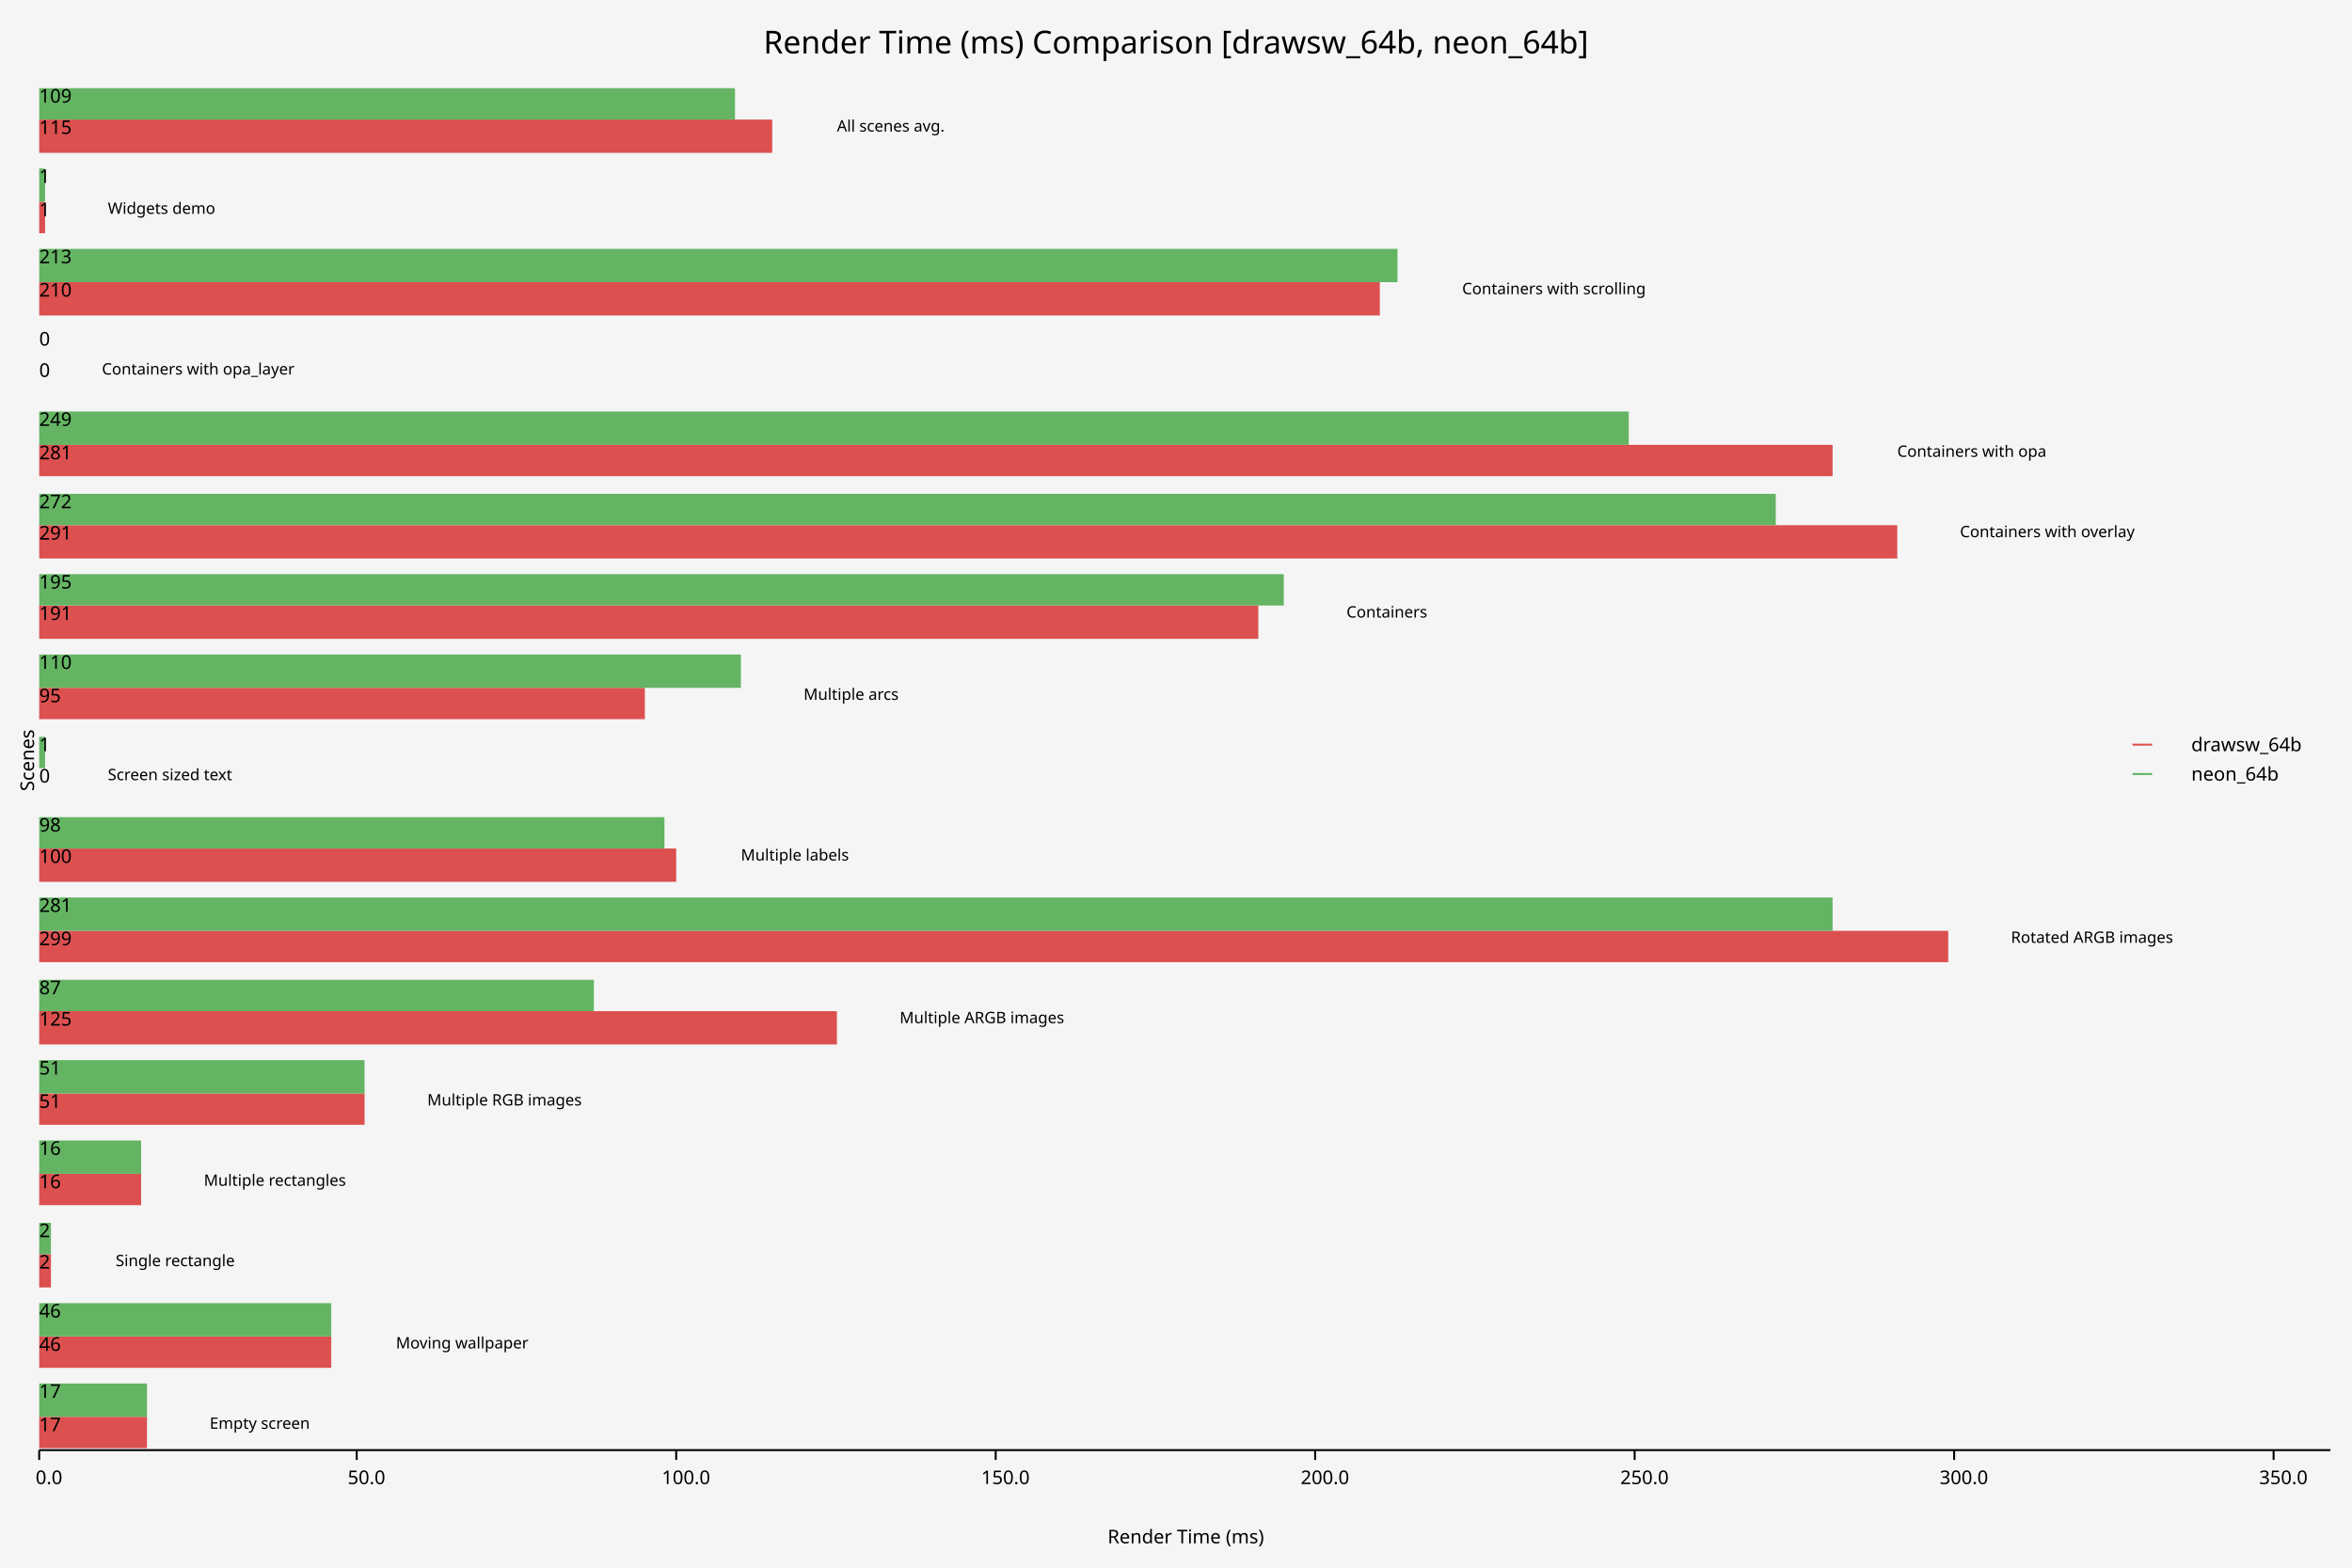
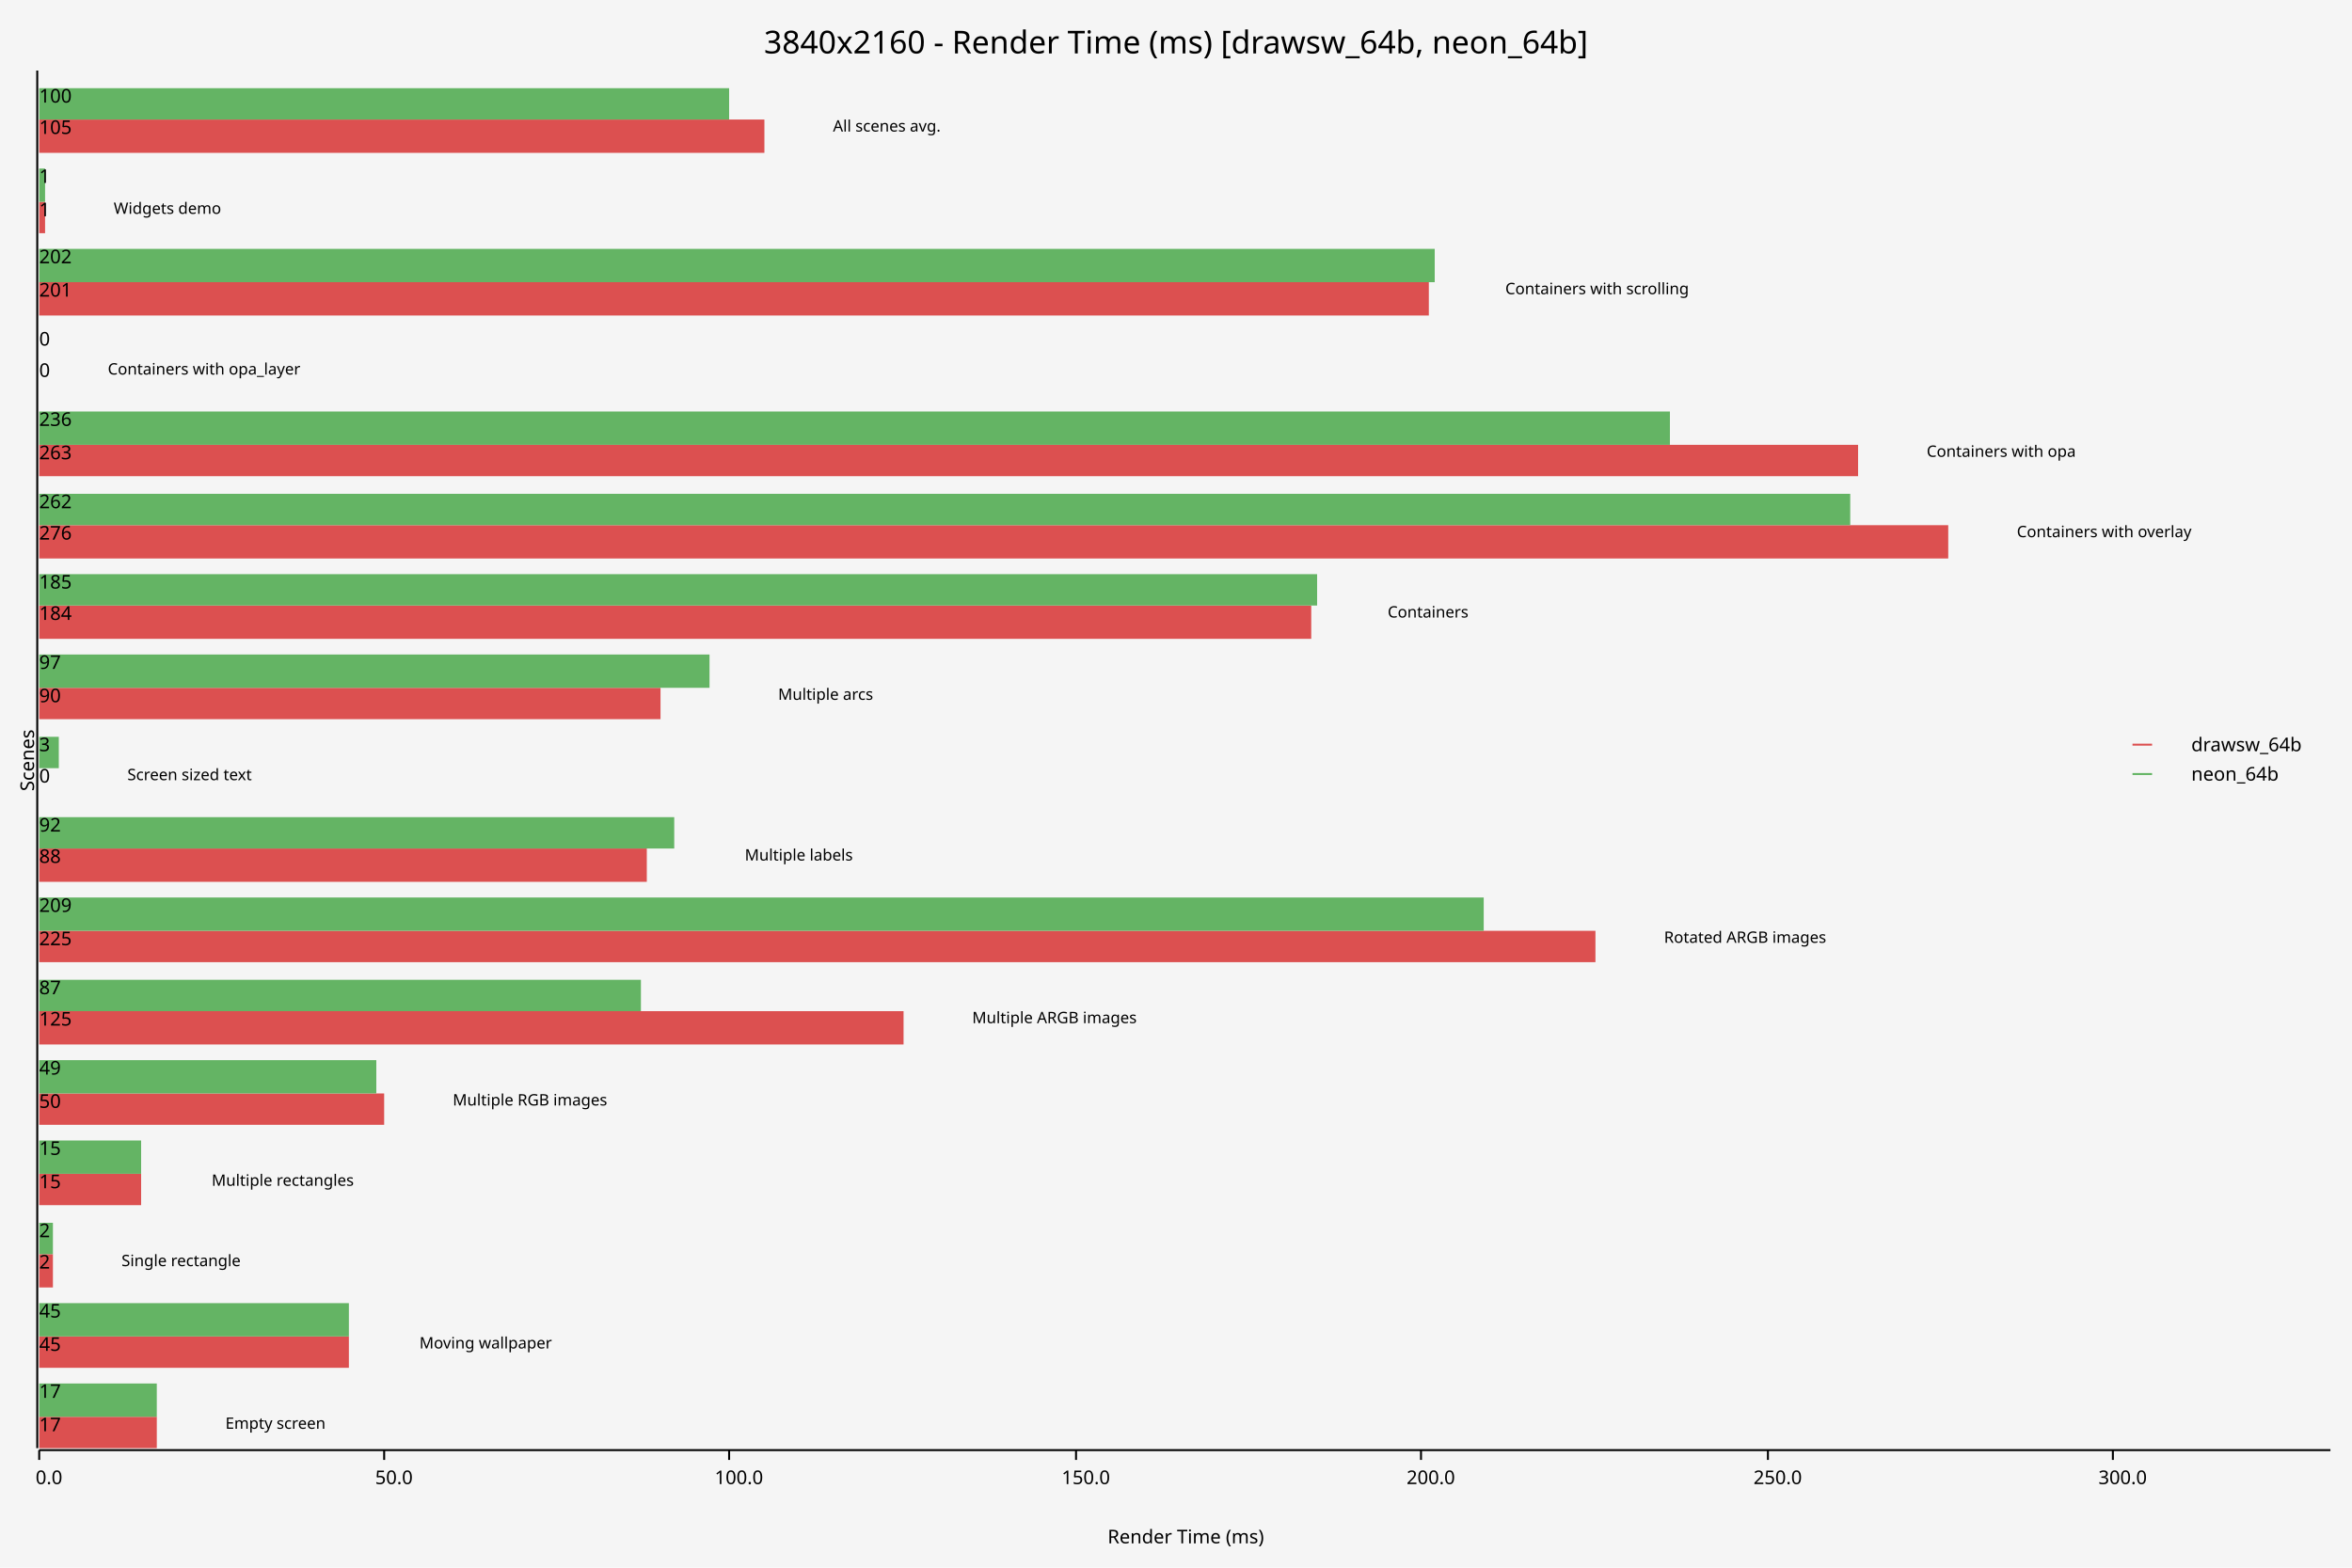
<svg xmlns="http://www.w3.org/2000/svg" width="1200" height="800" viewBox="0 0 1200 800">
  <rect x="0" y="0" width="1200" height="800" opacity="1" fill="#F5F5F5" stroke="none" />
  <text x="600" y="15" dy="0.76em" text-anchor="middle" font-family="sans-serif" font-size="16.129" opacity="1" fill="#000000">
- Render Time (ms) Comparison [drawsw_64b, neon_64b]
+ 3840x2160 - Render Time (ms) [drawsw_64b, neon_64b]
</text>
  <text x="10" y="388" dy="0.76em" text-anchor="middle" font-family="sans-serif" font-size="9.677" opacity="1" fill="#000000" transform="rotate(270, 10, 388)">
Scenes
</text>
  <text x="605" y="790" dy="-0.5ex" text-anchor="middle" font-family="sans-serif" font-size="9.677" opacity="1" fill="#000000">
Render Time (ms)
</text>
+   <polyline fill="none" opacity="1" stroke="#000000" stroke-width="1" points="19,36 19,739 " />
  <polyline fill="none" opacity="1" stroke="#000000" stroke-width="1" points="20,740 1189,740 " />
  <text x="25" y="750" dy="0.76em" text-anchor="middle" font-family="sans-serif" font-size="9.677" opacity="1" fill="#000000">
0.0
</text>
  <polyline fill="none" opacity="1" stroke="#000000" stroke-width="1" points="20,740 20,745 " />
-   <text x="187" y="750" dy="0.76em" text-anchor="middle" font-family="sans-serif" font-size="9.677" opacity="1" fill="#000000">
+   <text x="201" y="750" dy="0.76em" text-anchor="middle" font-family="sans-serif" font-size="9.677" opacity="1" fill="#000000">
50.0
</text>
-   <polyline fill="none" opacity="1" stroke="#000000" stroke-width="1" points="182,740 182,745 " />
-   <text x="350" y="750" dy="0.76em" text-anchor="middle" font-family="sans-serif" font-size="9.677" opacity="1" fill="#000000">
+   <polyline fill="none" opacity="1" stroke="#000000" stroke-width="1" points="196,740 196,745 " />
+   <text x="377" y="750" dy="0.76em" text-anchor="middle" font-family="sans-serif" font-size="9.677" opacity="1" fill="#000000">
100.0
</text>
-   <polyline fill="none" opacity="1" stroke="#000000" stroke-width="1" points="345,740 345,745 " />
-   <text x="513" y="750" dy="0.76em" text-anchor="middle" font-family="sans-serif" font-size="9.677" opacity="1" fill="#000000">
+   <polyline fill="none" opacity="1" stroke="#000000" stroke-width="1" points="372,740 372,745 " />
+   <text x="554" y="750" dy="0.76em" text-anchor="middle" font-family="sans-serif" font-size="9.677" opacity="1" fill="#000000">
150.0
</text>
-   <polyline fill="none" opacity="1" stroke="#000000" stroke-width="1" points="508,740 508,745 " />
-   <text x="676" y="750" dy="0.76em" text-anchor="middle" font-family="sans-serif" font-size="9.677" opacity="1" fill="#000000">
+   <polyline fill="none" opacity="1" stroke="#000000" stroke-width="1" points="549,740 549,745 " />
+   <text x="730" y="750" dy="0.76em" text-anchor="middle" font-family="sans-serif" font-size="9.677" opacity="1" fill="#000000">
200.0
</text>
-   <polyline fill="none" opacity="1" stroke="#000000" stroke-width="1" points="671,740 671,745 " />
-   <text x="839" y="750" dy="0.76em" text-anchor="middle" font-family="sans-serif" font-size="9.677" opacity="1" fill="#000000">
+   <polyline fill="none" opacity="1" stroke="#000000" stroke-width="1" points="725,740 725,745 " />
+   <text x="907" y="750" dy="0.76em" text-anchor="middle" font-family="sans-serif" font-size="9.677" opacity="1" fill="#000000">
250.0
</text>
-   <polyline fill="none" opacity="1" stroke="#000000" stroke-width="1" points="834,740 834,745 " />
-   <text x="1002" y="750" dy="0.76em" text-anchor="middle" font-family="sans-serif" font-size="9.677" opacity="1" fill="#000000">
+   <polyline fill="none" opacity="1" stroke="#000000" stroke-width="1" points="902,740 902,745 " />
+   <text x="1083" y="750" dy="0.76em" text-anchor="middle" font-family="sans-serif" font-size="9.677" opacity="1" fill="#000000">
300.0
</text>
-   <polyline fill="none" opacity="1" stroke="#000000" stroke-width="1" points="997,740 997,745 " />
-   <text x="1165" y="750" dy="0.76em" text-anchor="middle" font-family="sans-serif" font-size="9.677" opacity="1" fill="#000000">
- 350.0
- </text>
-   <polyline fill="none" opacity="1" stroke="#000000" stroke-width="1" points="1160,740 1160,745 " />
-   <rect x="20" y="723" width="55" height="16" opacity="1" fill="#DC5050" stroke="none" />
-   <rect x="20" y="682" width="149" height="16" opacity="1" fill="#DC5050" stroke="none" />
-   <rect x="20" y="640" width="6" height="17" opacity="1" fill="#DC5050" stroke="none" />
+   <polyline fill="none" opacity="1" stroke="#000000" stroke-width="1" points="1078,740 1078,745 " />
+   <rect x="20" y="723" width="60" height="16" opacity="1" fill="#DC5050" stroke="none" />
+   <rect x="20" y="682" width="158" height="16" opacity="1" fill="#DC5050" stroke="none" />
+   <rect x="20" y="640" width="7" height="17" opacity="1" fill="#DC5050" stroke="none" />
  <rect x="20" y="599" width="52" height="16" opacity="1" fill="#DC5050" stroke="none" />
-   <rect x="20" y="558" width="166" height="16" opacity="1" fill="#DC5050" stroke="none" />
-   <rect x="20" y="516" width="407" height="17" opacity="1" fill="#DC5050" stroke="none" />
-   <rect x="20" y="475" width="974" height="16" opacity="1" fill="#DC5050" stroke="none" />
-   <rect x="20" y="433" width="325" height="17" opacity="1" fill="#DC5050" stroke="none" />
+   <rect x="20" y="558" width="176" height="16" opacity="1" fill="#DC5050" stroke="none" />
+   <rect x="20" y="516" width="441" height="17" opacity="1" fill="#DC5050" stroke="none" />
+   <rect x="20" y="475" width="794" height="16" opacity="1" fill="#DC5050" stroke="none" />
+   <rect x="20" y="433" width="310" height="17" opacity="1" fill="#DC5050" stroke="none" />
  <rect x="20" y="392" width="0" height="17" opacity="1" fill="#DC5050" stroke="none" />
-   <rect x="20" y="351" width="309" height="16" opacity="1" fill="#DC5050" stroke="none" />
-   <rect x="20" y="309" width="622" height="17" opacity="1" fill="#DC5050" stroke="none" />
-   <rect x="20" y="268" width="948" height="17" opacity="1" fill="#DC5050" stroke="none" />
-   <rect x="20" y="227" width="915" height="16" opacity="1" fill="#DC5050" stroke="none" />
+   <rect x="20" y="351" width="317" height="16" opacity="1" fill="#DC5050" stroke="none" />
+   <rect x="20" y="309" width="649" height="17" opacity="1" fill="#DC5050" stroke="none" />
+   <rect x="20" y="268" width="974" height="17" opacity="1" fill="#DC5050" stroke="none" />
+   <rect x="20" y="227" width="928" height="16" opacity="1" fill="#DC5050" stroke="none" />
  <rect x="20" y="185" width="0" height="17" opacity="1" fill="#DC5050" stroke="none" />
-   <rect x="20" y="144" width="684" height="17" opacity="1" fill="#DC5050" stroke="none" />
+   <rect x="20" y="144" width="709" height="17" opacity="1" fill="#DC5050" stroke="none" />
  <rect x="20" y="103" width="3" height="16" opacity="1" fill="#DC5050" stroke="none" />
-   <rect x="20" y="61" width="374" height="17" opacity="1" fill="#DC5050" stroke="none" />
+   <rect x="20" y="61" width="370" height="17" opacity="1" fill="#DC5050" stroke="none" />
  <text x="20" y="723" dy="0.76em" text-anchor="start" font-family="sans-serif" font-size="9.677" opacity="1" fill="#000000">
17
</text>
  <text x="20" y="682" dy="0.76em" text-anchor="start" font-family="sans-serif" font-size="9.677" opacity="1" fill="#000000">
- 46
+ 45
</text>
  <text x="20" y="640" dy="0.76em" text-anchor="start" font-family="sans-serif" font-size="9.677" opacity="1" fill="#000000">
2
</text>
  <text x="20" y="599" dy="0.76em" text-anchor="start" font-family="sans-serif" font-size="9.677" opacity="1" fill="#000000">
- 16
+ 15
</text>
  <text x="20" y="558" dy="0.76em" text-anchor="start" font-family="sans-serif" font-size="9.677" opacity="1" fill="#000000">
- 51
+ 50
</text>
  <text x="20" y="516" dy="0.76em" text-anchor="start" font-family="sans-serif" font-size="9.677" opacity="1" fill="#000000">
125
</text>
  <text x="20" y="475" dy="0.76em" text-anchor="start" font-family="sans-serif" font-size="9.677" opacity="1" fill="#000000">
- 299
+ 225
</text>
  <text x="20" y="433" dy="0.76em" text-anchor="start" font-family="sans-serif" font-size="9.677" opacity="1" fill="#000000">
- 100
+ 88
</text>
  <text x="20" y="392" dy="0.76em" text-anchor="start" font-family="sans-serif" font-size="9.677" opacity="1" fill="#000000">
0
</text>
  <text x="20" y="351" dy="0.76em" text-anchor="start" font-family="sans-serif" font-size="9.677" opacity="1" fill="#000000">
- 95
+ 90
</text>
  <text x="20" y="309" dy="0.76em" text-anchor="start" font-family="sans-serif" font-size="9.677" opacity="1" fill="#000000">
- 191
+ 184
</text>
  <text x="20" y="268" dy="0.76em" text-anchor="start" font-family="sans-serif" font-size="9.677" opacity="1" fill="#000000">
- 291
+ 276
</text>
  <text x="20" y="227" dy="0.76em" text-anchor="start" font-family="sans-serif" font-size="9.677" opacity="1" fill="#000000">
- 281
+ 263
</text>
  <text x="20" y="185" dy="0.76em" text-anchor="start" font-family="sans-serif" font-size="9.677" opacity="1" fill="#000000">
0
</text>
  <text x="20" y="144" dy="0.76em" text-anchor="start" font-family="sans-serif" font-size="9.677" opacity="1" fill="#000000">
- 210
+ 201
</text>
  <text x="20" y="103" dy="0.76em" text-anchor="start" font-family="sans-serif" font-size="9.677" opacity="1" fill="#000000">
1
</text>
  <text x="20" y="61" dy="0.76em" text-anchor="start" font-family="sans-serif" font-size="9.677" opacity="1" fill="#000000">
- 115
- </text>
-   <rect x="20" y="706" width="55" height="17" opacity="1" fill="#64B464" stroke="none" />
-   <rect x="20" y="665" width="149" height="17" opacity="1" fill="#64B464" stroke="none" />
-   <rect x="20" y="624" width="6" height="16" opacity="1" fill="#64B464" stroke="none" />
+ 105
+ </text>
+   <rect x="20" y="706" width="60" height="17" opacity="1" fill="#64B464" stroke="none" />
+   <rect x="20" y="665" width="158" height="17" opacity="1" fill="#64B464" stroke="none" />
+   <rect x="20" y="624" width="7" height="16" opacity="1" fill="#64B464" stroke="none" />
  <rect x="20" y="582" width="52" height="17" opacity="1" fill="#64B464" stroke="none" />
-   <rect x="20" y="541" width="166" height="17" opacity="1" fill="#64B464" stroke="none" />
-   <rect x="20" y="500" width="283" height="16" opacity="1" fill="#64B464" stroke="none" />
-   <rect x="20" y="458" width="915" height="17" opacity="1" fill="#64B464" stroke="none" />
-   <rect x="20" y="417" width="319" height="16" opacity="1" fill="#64B464" stroke="none" />
-   <rect x="20" y="376" width="3" height="16" opacity="1" fill="#64B464" stroke="none" />
-   <rect x="20" y="334" width="358" height="17" opacity="1" fill="#64B464" stroke="none" />
-   <rect x="20" y="293" width="635" height="16" opacity="1" fill="#64B464" stroke="none" />
-   <rect x="20" y="252" width="886" height="16" opacity="1" fill="#64B464" stroke="none" />
-   <rect x="20" y="210" width="811" height="17" opacity="1" fill="#64B464" stroke="none" />
+   <rect x="20" y="541" width="172" height="17" opacity="1" fill="#64B464" stroke="none" />
+   <rect x="20" y="500" width="307" height="16" opacity="1" fill="#64B464" stroke="none" />
+   <rect x="20" y="458" width="737" height="17" opacity="1" fill="#64B464" stroke="none" />
+   <rect x="20" y="417" width="324" height="16" opacity="1" fill="#64B464" stroke="none" />
+   <rect x="20" y="376" width="10" height="16" opacity="1" fill="#64B464" stroke="none" />
+   <rect x="20" y="334" width="342" height="17" opacity="1" fill="#64B464" stroke="none" />
+   <rect x="20" y="293" width="652" height="16" opacity="1" fill="#64B464" stroke="none" />
+   <rect x="20" y="252" width="924" height="16" opacity="1" fill="#64B464" stroke="none" />
+   <rect x="20" y="210" width="832" height="17" opacity="1" fill="#64B464" stroke="none" />
  <rect x="20" y="169" width="0" height="16" opacity="1" fill="#64B464" stroke="none" />
-   <rect x="20" y="127" width="693" height="17" opacity="1" fill="#64B464" stroke="none" />
+   <rect x="20" y="127" width="712" height="17" opacity="1" fill="#64B464" stroke="none" />
  <rect x="20" y="86" width="3" height="17" opacity="1" fill="#64B464" stroke="none" />
-   <rect x="20" y="45" width="355" height="16" opacity="1" fill="#64B464" stroke="none" />
+   <rect x="20" y="45" width="352" height="16" opacity="1" fill="#64B464" stroke="none" />
  <text x="20" y="706" dy="0.76em" text-anchor="start" font-family="sans-serif" font-size="9.677" opacity="1" fill="#000000">
17
</text>
  <text x="20" y="665" dy="0.76em" text-anchor="start" font-family="sans-serif" font-size="9.677" opacity="1" fill="#000000">
- 46
+ 45
</text>
  <text x="20" y="624" dy="0.76em" text-anchor="start" font-family="sans-serif" font-size="9.677" opacity="1" fill="#000000">
2
</text>
  <text x="20" y="582" dy="0.76em" text-anchor="start" font-family="sans-serif" font-size="9.677" opacity="1" fill="#000000">
- 16
+ 15
</text>
  <text x="20" y="541" dy="0.76em" text-anchor="start" font-family="sans-serif" font-size="9.677" opacity="1" fill="#000000">
- 51
+ 49
</text>
  <text x="20" y="500" dy="0.76em" text-anchor="start" font-family="sans-serif" font-size="9.677" opacity="1" fill="#000000">
87
</text>
  <text x="20" y="458" dy="0.76em" text-anchor="start" font-family="sans-serif" font-size="9.677" opacity="1" fill="#000000">
- 281
+ 209
</text>
  <text x="20" y="417" dy="0.76em" text-anchor="start" font-family="sans-serif" font-size="9.677" opacity="1" fill="#000000">
- 98
+ 92
</text>
  <text x="20" y="376" dy="0.76em" text-anchor="start" font-family="sans-serif" font-size="9.677" opacity="1" fill="#000000">
- 1
+ 3
</text>
  <text x="20" y="334" dy="0.76em" text-anchor="start" font-family="sans-serif" font-size="9.677" opacity="1" fill="#000000">
- 110
+ 97
</text>
  <text x="20" y="293" dy="0.76em" text-anchor="start" font-family="sans-serif" font-size="9.677" opacity="1" fill="#000000">
- 195
+ 185
</text>
  <text x="20" y="252" dy="0.76em" text-anchor="start" font-family="sans-serif" font-size="9.677" opacity="1" fill="#000000">
- 272
+ 262
</text>
  <text x="20" y="210" dy="0.76em" text-anchor="start" font-family="sans-serif" font-size="9.677" opacity="1" fill="#000000">
- 249
+ 236
</text>
  <text x="20" y="169" dy="0.76em" text-anchor="start" font-family="sans-serif" font-size="9.677" opacity="1" fill="#000000">
0
</text>
  <text x="20" y="127" dy="0.76em" text-anchor="start" font-family="sans-serif" font-size="9.677" opacity="1" fill="#000000">
- 213
+ 202
</text>
  <text x="20" y="86" dy="0.76em" text-anchor="start" font-family="sans-serif" font-size="9.677" opacity="1" fill="#000000">
1
</text>
  <text x="20" y="45" dy="0.76em" text-anchor="start" font-family="sans-serif" font-size="9.677" opacity="1" fill="#000000">
- 109
- </text>
-   <text x="107" y="723" dy="0.76em" text-anchor="start" font-family="sans-serif" font-size="8.065" opacity="1" fill="#000000">
+ 100
+ </text>
+   <text x="115" y="723" dy="0.76em" text-anchor="start" font-family="sans-serif" font-size="8.065" opacity="1" fill="#000000">
Empty screen
</text>
-   <text x="202" y="682" dy="0.76em" text-anchor="start" font-family="sans-serif" font-size="8.065" opacity="1" fill="#000000">
+   <text x="214" y="682" dy="0.76em" text-anchor="start" font-family="sans-serif" font-size="8.065" opacity="1" fill="#000000">
Moving wallpaper
</text>
-   <text x="59" y="640" dy="0.76em" text-anchor="start" font-family="sans-serif" font-size="8.065" opacity="1" fill="#000000">
+   <text x="62" y="640" dy="0.76em" text-anchor="start" font-family="sans-serif" font-size="8.065" opacity="1" fill="#000000">
Single rectangle
</text>
-   <text x="104" y="599" dy="0.76em" text-anchor="start" font-family="sans-serif" font-size="8.065" opacity="1" fill="#000000">
+   <text x="108" y="599" dy="0.76em" text-anchor="start" font-family="sans-serif" font-size="8.065" opacity="1" fill="#000000">
Multiple rectangles
</text>
-   <text x="218" y="558" dy="0.76em" text-anchor="start" font-family="sans-serif" font-size="8.065" opacity="1" fill="#000000">
+   <text x="231" y="558" dy="0.76em" text-anchor="start" font-family="sans-serif" font-size="8.065" opacity="1" fill="#000000">
Multiple RGB images
</text>
-   <text x="459" y="516" dy="0.76em" text-anchor="start" font-family="sans-serif" font-size="8.065" opacity="1" fill="#000000">
+   <text x="496" y="516" dy="0.76em" text-anchor="start" font-family="sans-serif" font-size="8.065" opacity="1" fill="#000000">
Multiple ARGB images
</text>
-   <text x="1026" y="475" dy="0.76em" text-anchor="start" font-family="sans-serif" font-size="8.065" opacity="1" fill="#000000">
+   <text x="849" y="475" dy="0.76em" text-anchor="start" font-family="sans-serif" font-size="8.065" opacity="1" fill="#000000">
Rotated ARGB images
</text>
-   <text x="378" y="433" dy="0.76em" text-anchor="start" font-family="sans-serif" font-size="8.065" opacity="1" fill="#000000">
+   <text x="380" y="433" dy="0.76em" text-anchor="start" font-family="sans-serif" font-size="8.065" opacity="1" fill="#000000">
Multiple labels
</text>
-   <text x="55" y="392" dy="0.76em" text-anchor="start" font-family="sans-serif" font-size="8.065" opacity="1" fill="#000000">
+   <text x="65" y="392" dy="0.76em" text-anchor="start" font-family="sans-serif" font-size="8.065" opacity="1" fill="#000000">
Screen sized text
</text>
-   <text x="410" y="351" dy="0.76em" text-anchor="start" font-family="sans-serif" font-size="8.065" opacity="1" fill="#000000">
+   <text x="397" y="351" dy="0.76em" text-anchor="start" font-family="sans-serif" font-size="8.065" opacity="1" fill="#000000">
Multiple arcs
</text>
-   <text x="687" y="309" dy="0.76em" text-anchor="start" font-family="sans-serif" font-size="8.065" opacity="1" fill="#000000">
+   <text x="708" y="309" dy="0.76em" text-anchor="start" font-family="sans-serif" font-size="8.065" opacity="1" fill="#000000">
Containers
</text>
-   <text x="1000" y="268" dy="0.76em" text-anchor="start" font-family="sans-serif" font-size="8.065" opacity="1" fill="#000000">
+   <text x="1029" y="268" dy="0.76em" text-anchor="start" font-family="sans-serif" font-size="8.065" opacity="1" fill="#000000">
Containers with overlay
</text>
-   <text x="968" y="227" dy="0.76em" text-anchor="start" font-family="sans-serif" font-size="8.065" opacity="1" fill="#000000">
+   <text x="983" y="227" dy="0.76em" text-anchor="start" font-family="sans-serif" font-size="8.065" opacity="1" fill="#000000">
Containers with opa
</text>
-   <text x="52" y="185" dy="0.76em" text-anchor="start" font-family="sans-serif" font-size="8.065" opacity="1" fill="#000000">
+   <text x="55" y="185" dy="0.76em" text-anchor="start" font-family="sans-serif" font-size="8.065" opacity="1" fill="#000000">
Containers with opa_layer
</text>
-   <text x="746" y="144" dy="0.76em" text-anchor="start" font-family="sans-serif" font-size="8.065" opacity="1" fill="#000000">
+   <text x="768" y="144" dy="0.76em" text-anchor="start" font-family="sans-serif" font-size="8.065" opacity="1" fill="#000000">
Containers with scrolling
</text>
-   <text x="55" y="103" dy="0.76em" text-anchor="start" font-family="sans-serif" font-size="8.065" opacity="1" fill="#000000">
+   <text x="58" y="103" dy="0.76em" text-anchor="start" font-family="sans-serif" font-size="8.065" opacity="1" fill="#000000">
Widgets demo
</text>
-   <text x="427" y="61" dy="0.76em" text-anchor="start" font-family="sans-serif" font-size="8.065" opacity="1" fill="#000000">
+   <text x="425" y="61" dy="0.76em" text-anchor="start" font-family="sans-serif" font-size="8.065" opacity="1" fill="#000000">
All scenes avg.
</text>
  <text x="1118" y="376" dy="0.76em" text-anchor="start" font-family="sans-serif" font-size="9.677" opacity="1" fill="#000000">
drawsw_64b
</text>
  <text x="1118" y="391" dy="0.76em" text-anchor="start" font-family="sans-serif" font-size="9.677" opacity="1" fill="#000000">
neon_64b
</text>
  <polyline fill="none" opacity="1" stroke="#DC5050" stroke-width="1" points="1088,380 1098,380 " />
  <polyline fill="none" opacity="1" stroke="#64B464" stroke-width="1" points="1088,395 1098,395 " />
</svg>
